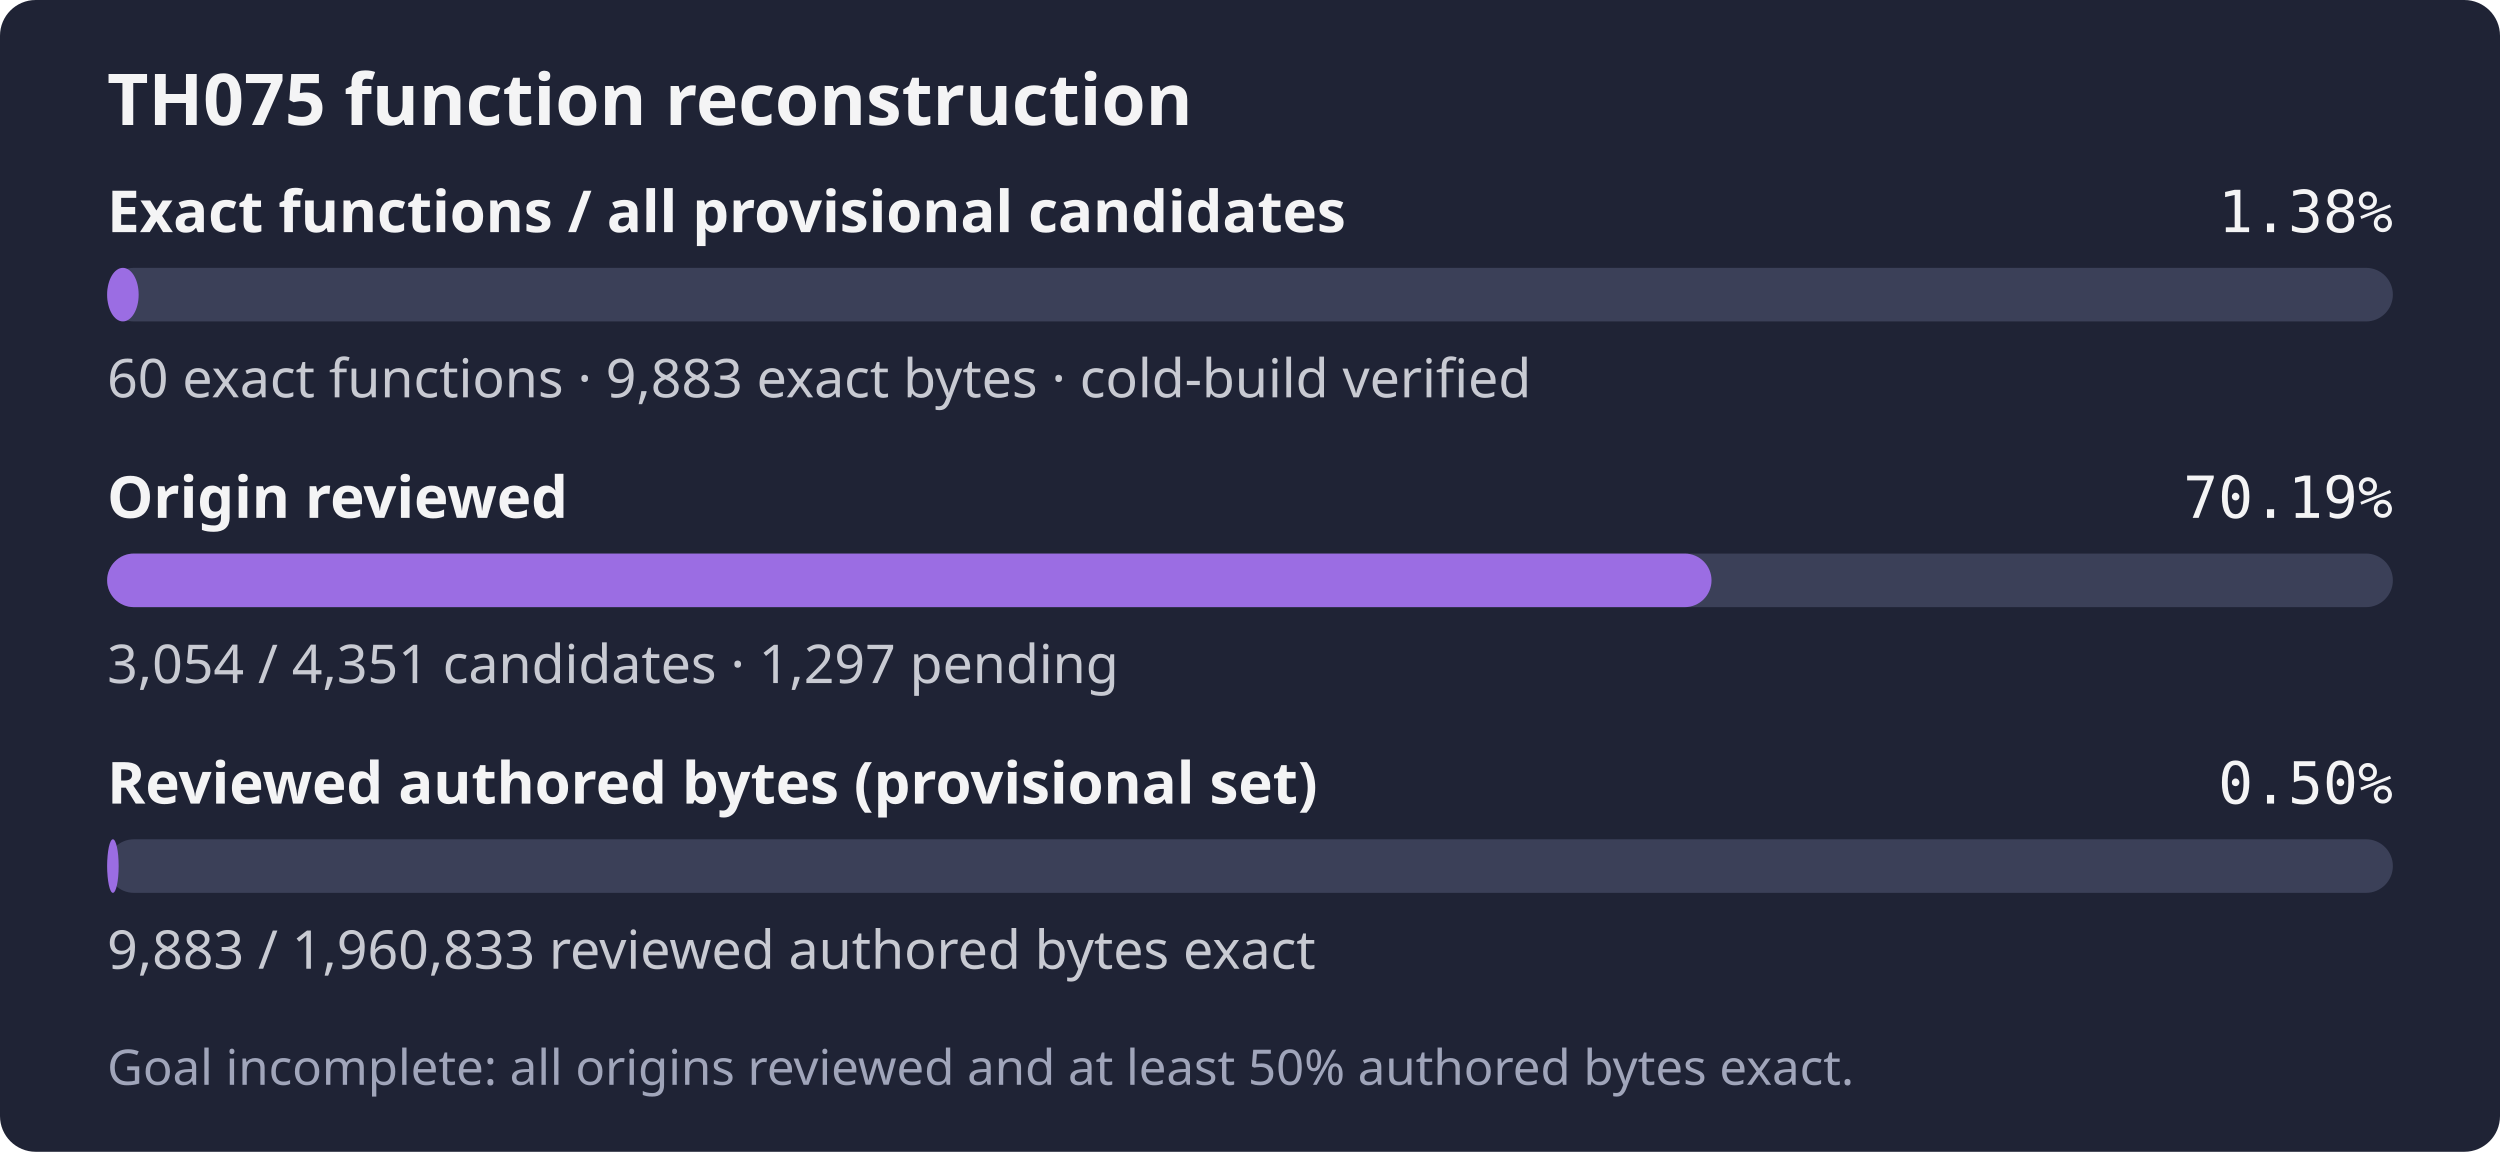
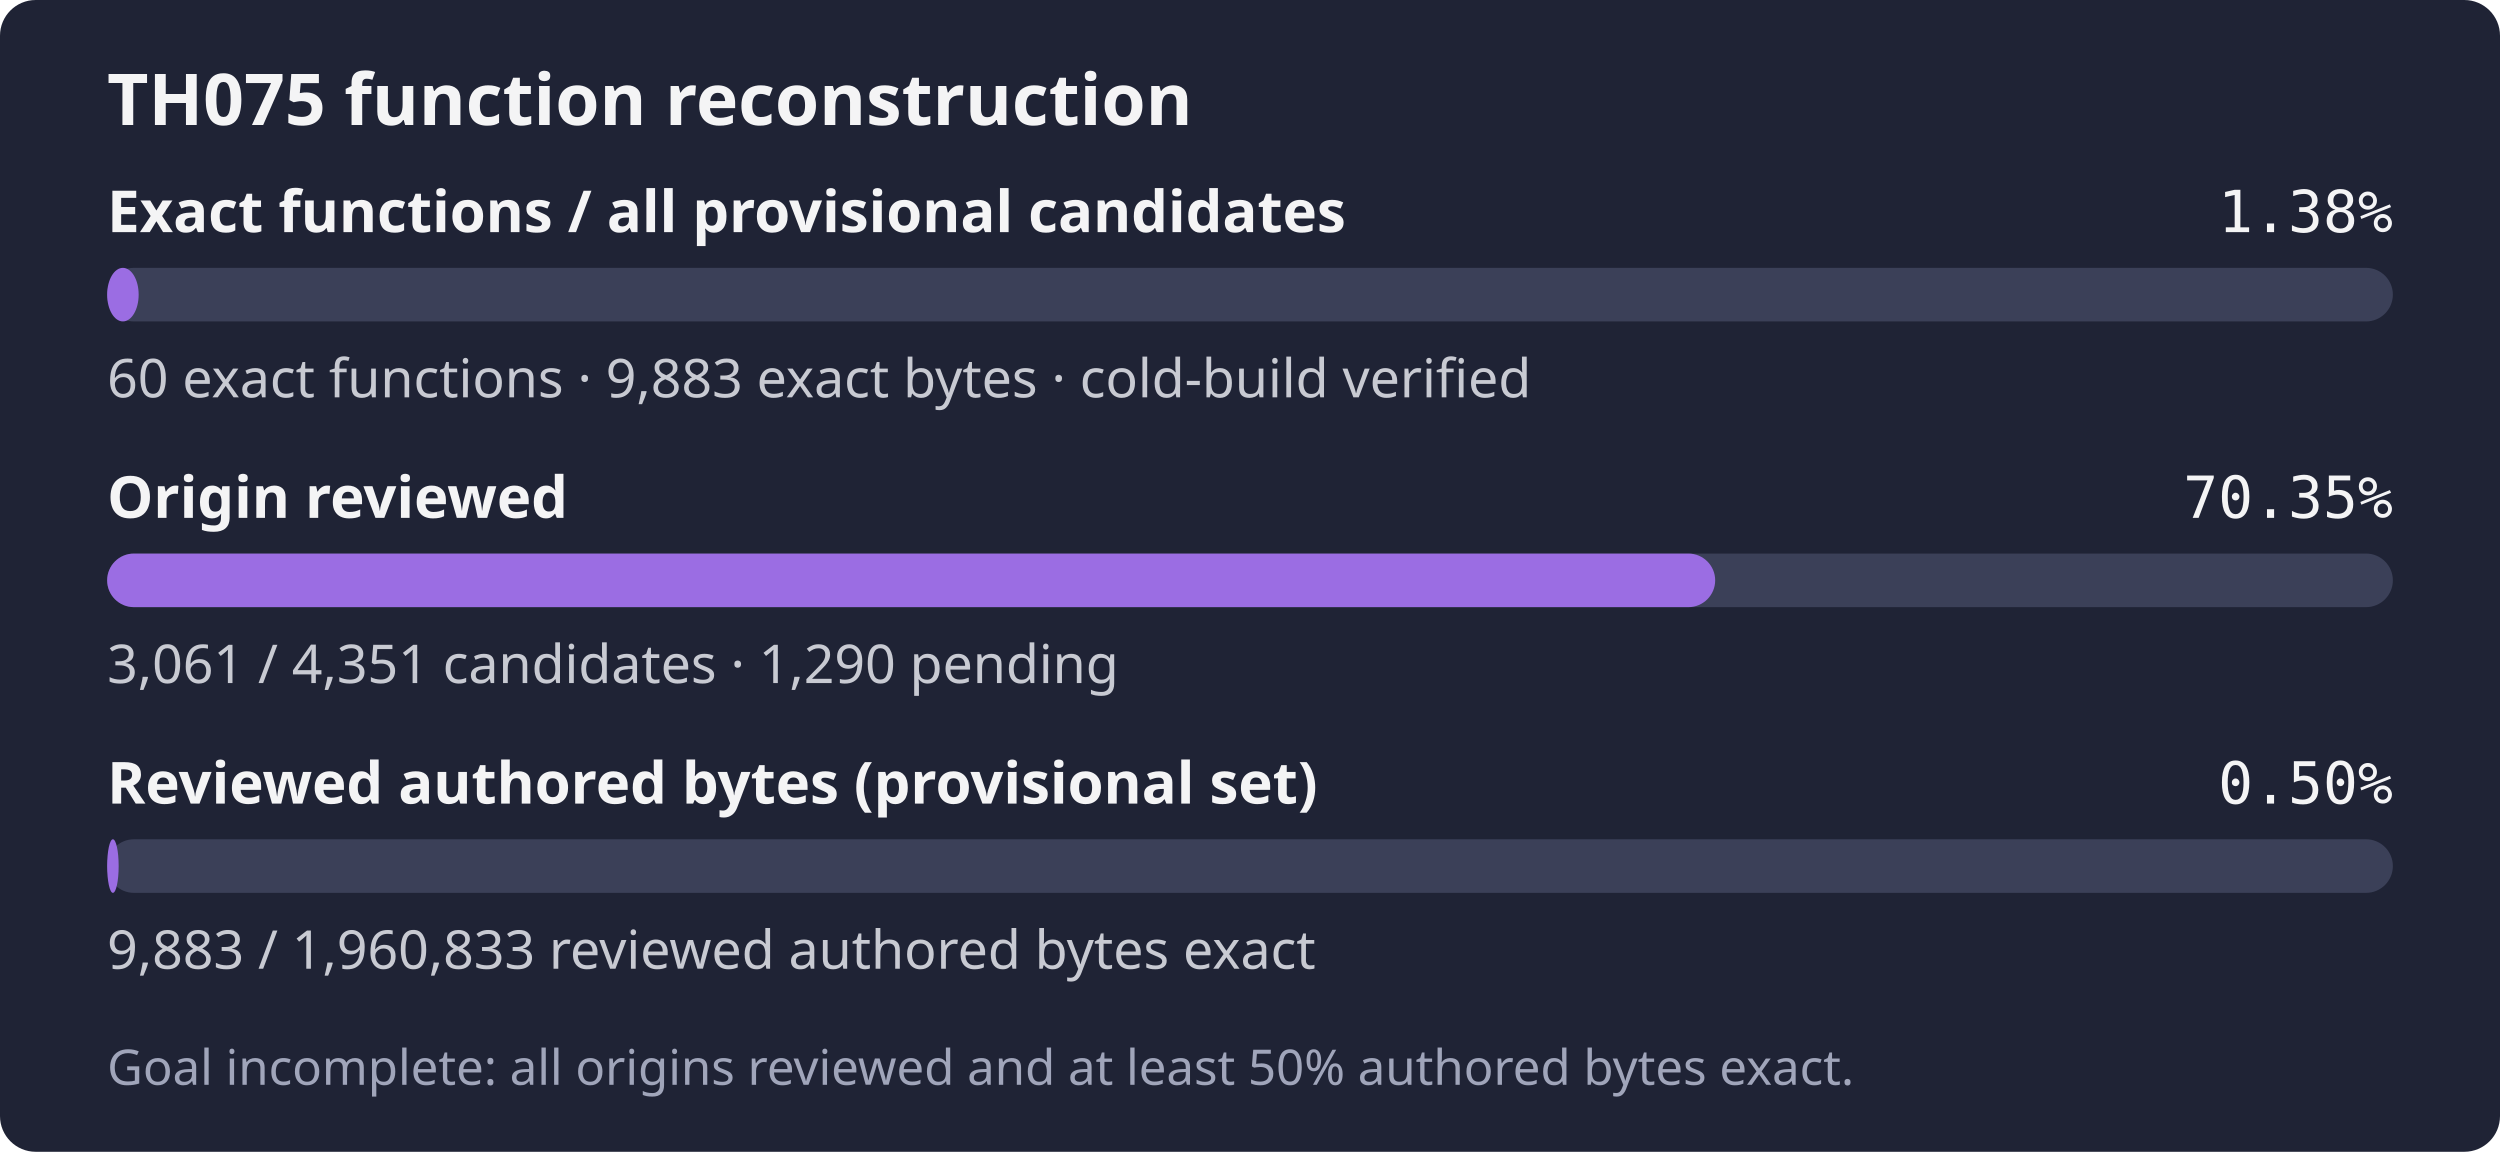
- <svg xmlns="http://www.w3.org/2000/svg" width="560" height="258" role="img" aria-label="TH075: 60 exact functions, 9,883 exact bytes; 3,054 of 4,351 candidates reviewed; Goal incomplete: all origins reviewed and at least 50% authored bytes exact.">
+ <svg xmlns="http://www.w3.org/2000/svg" width="560" height="258" role="img" aria-label="TH075: 60 exact functions, 9,883 exact bytes; 3,061 of 4,351 candidates reviewed; Goal incomplete: all origins reviewed and at least 50% authored bytes exact.">
  <rect width="560" height="258" rx="8" fill="#1f2335" />
  <text x="24" y="28" fill="#f4f4f5" font-family="sans-serif" font-size="16" font-weight="600">TH075 function reconstruction</text>
  <text x="24" y="52" fill="#f4f4f5" font-family="sans-serif" font-size="13" font-weight="600">Exact functions / all provisional candidates</text>
  <text x="536" y="52" fill="#f4f4f5" text-anchor="end" font-family="monospace" font-size="13">1.38%</text>
  <rect x="24" y="60" width="512" height="12" rx="6" fill="#3b4058" />
  <rect x="24" y="60" width="7.06" height="12" rx="6" fill="#9b6de3" />
  <text x="24" y="89" fill="#c8cad2" font-family="sans-serif" font-size="12">60 exact functions · 9,883 exact bytes · cold-build verified</text>
  <text x="24" y="116" fill="#f4f4f5" font-family="sans-serif" font-size="13" font-weight="600">Origin reviewed</text>
-   <text x="536" y="116" fill="#f4f4f5" text-anchor="end" font-family="monospace" font-size="13">70.19%</text>
+   <text x="536" y="116" fill="#f4f4f5" text-anchor="end" font-family="monospace" font-size="13">70.35%</text>
  <rect x="24" y="124" width="512" height="12" rx="6" fill="#3b4058" />
-   <rect x="24" y="124" width="359.38" height="12" rx="6" fill="#9b6de3" />
-   <text x="24" y="153" fill="#c8cad2" font-family="sans-serif" font-size="12">3,054 / 4,351 candidates · 1,297 pending</text>
+   <rect x="24" y="124" width="360.20" height="12" rx="6" fill="#9b6de3" />
+   <text x="24" y="153" fill="#c8cad2" font-family="sans-serif" font-size="12">3,061 / 4,351 candidates · 1,290 pending</text>
  <text x="24" y="180" fill="#f4f4f5" font-family="sans-serif" font-size="13" font-weight="600">Reviewed authored bytes (provisional set)</text>
  <text x="536" y="180" fill="#f4f4f5" text-anchor="end" font-family="monospace" font-size="13">0.50%</text>
  <rect x="24" y="188" width="512" height="12" rx="6" fill="#3b4058" />
  <rect x="24" y="188" width="2.58" height="12" rx="6" fill="#9b6de3" />
  <text x="24" y="217" fill="#c8cad2" font-family="sans-serif" font-size="12">9,883 / 1,960,833 reviewed authored bytes exact</text>
  <text x="24" y="243" fill="#a0a5ba" font-family="sans-serif" font-size="11">Goal incomplete: all origins reviewed and at least 50% authored bytes exact.</text>
</svg>
